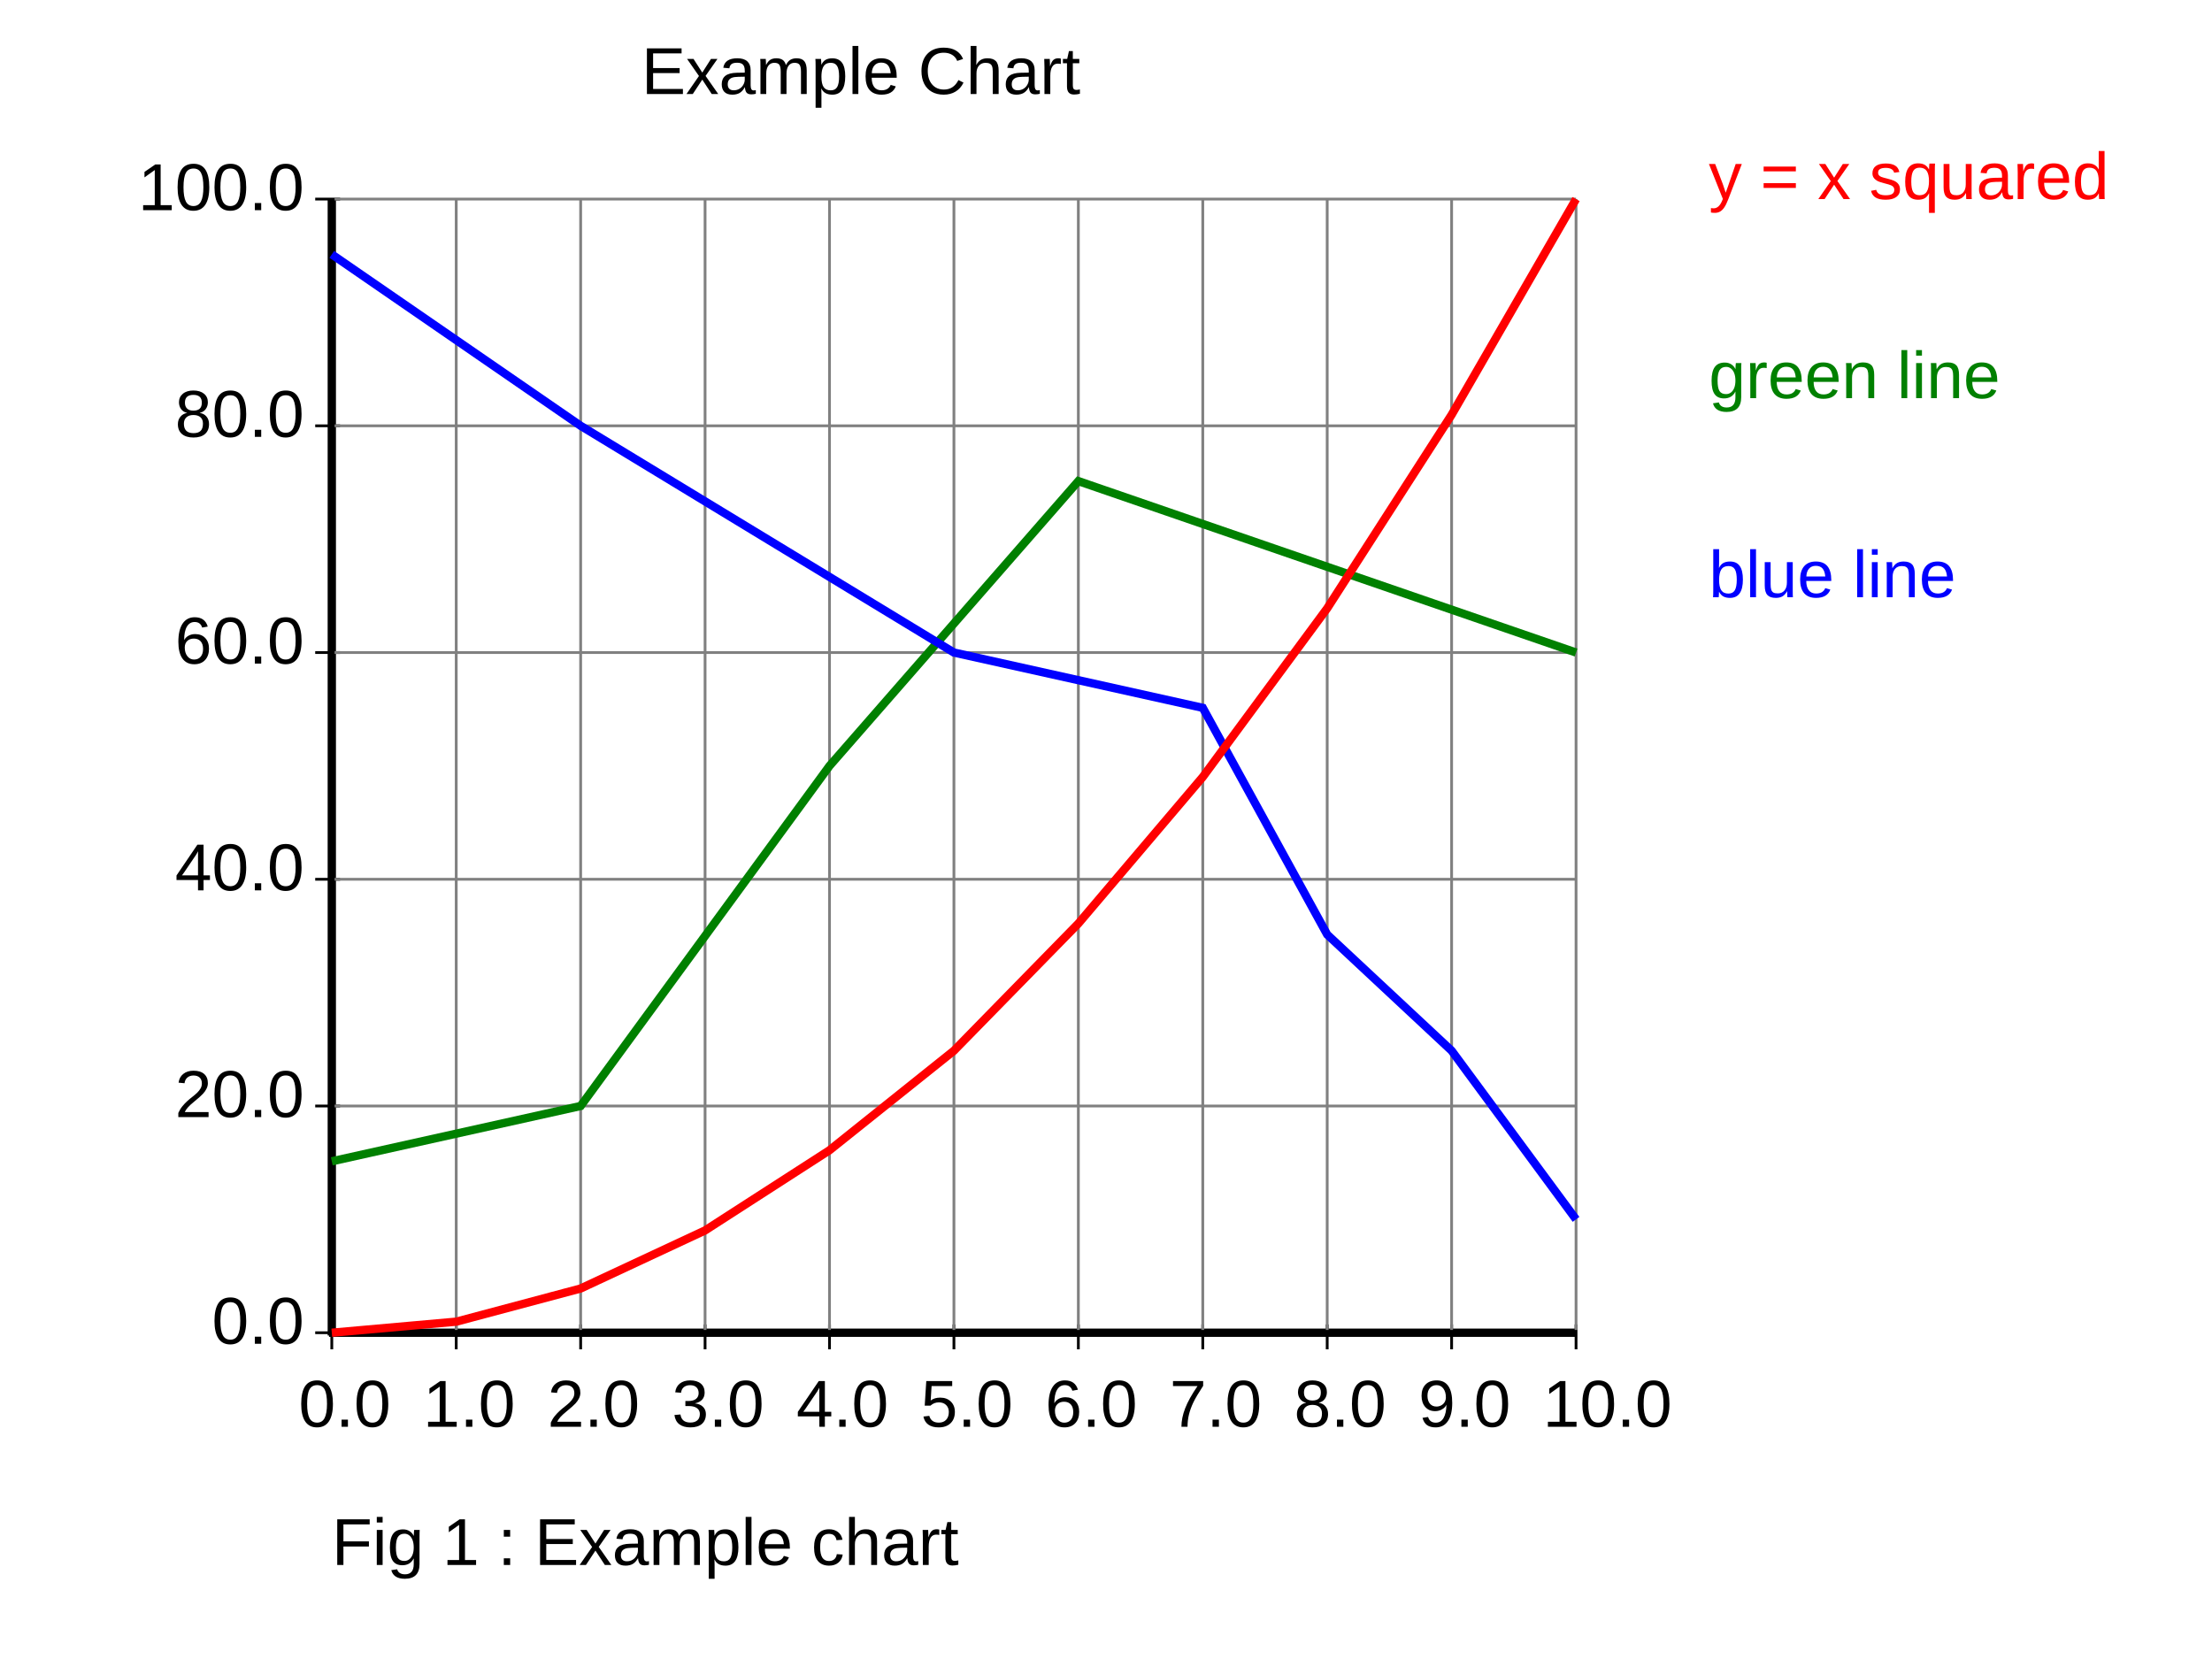
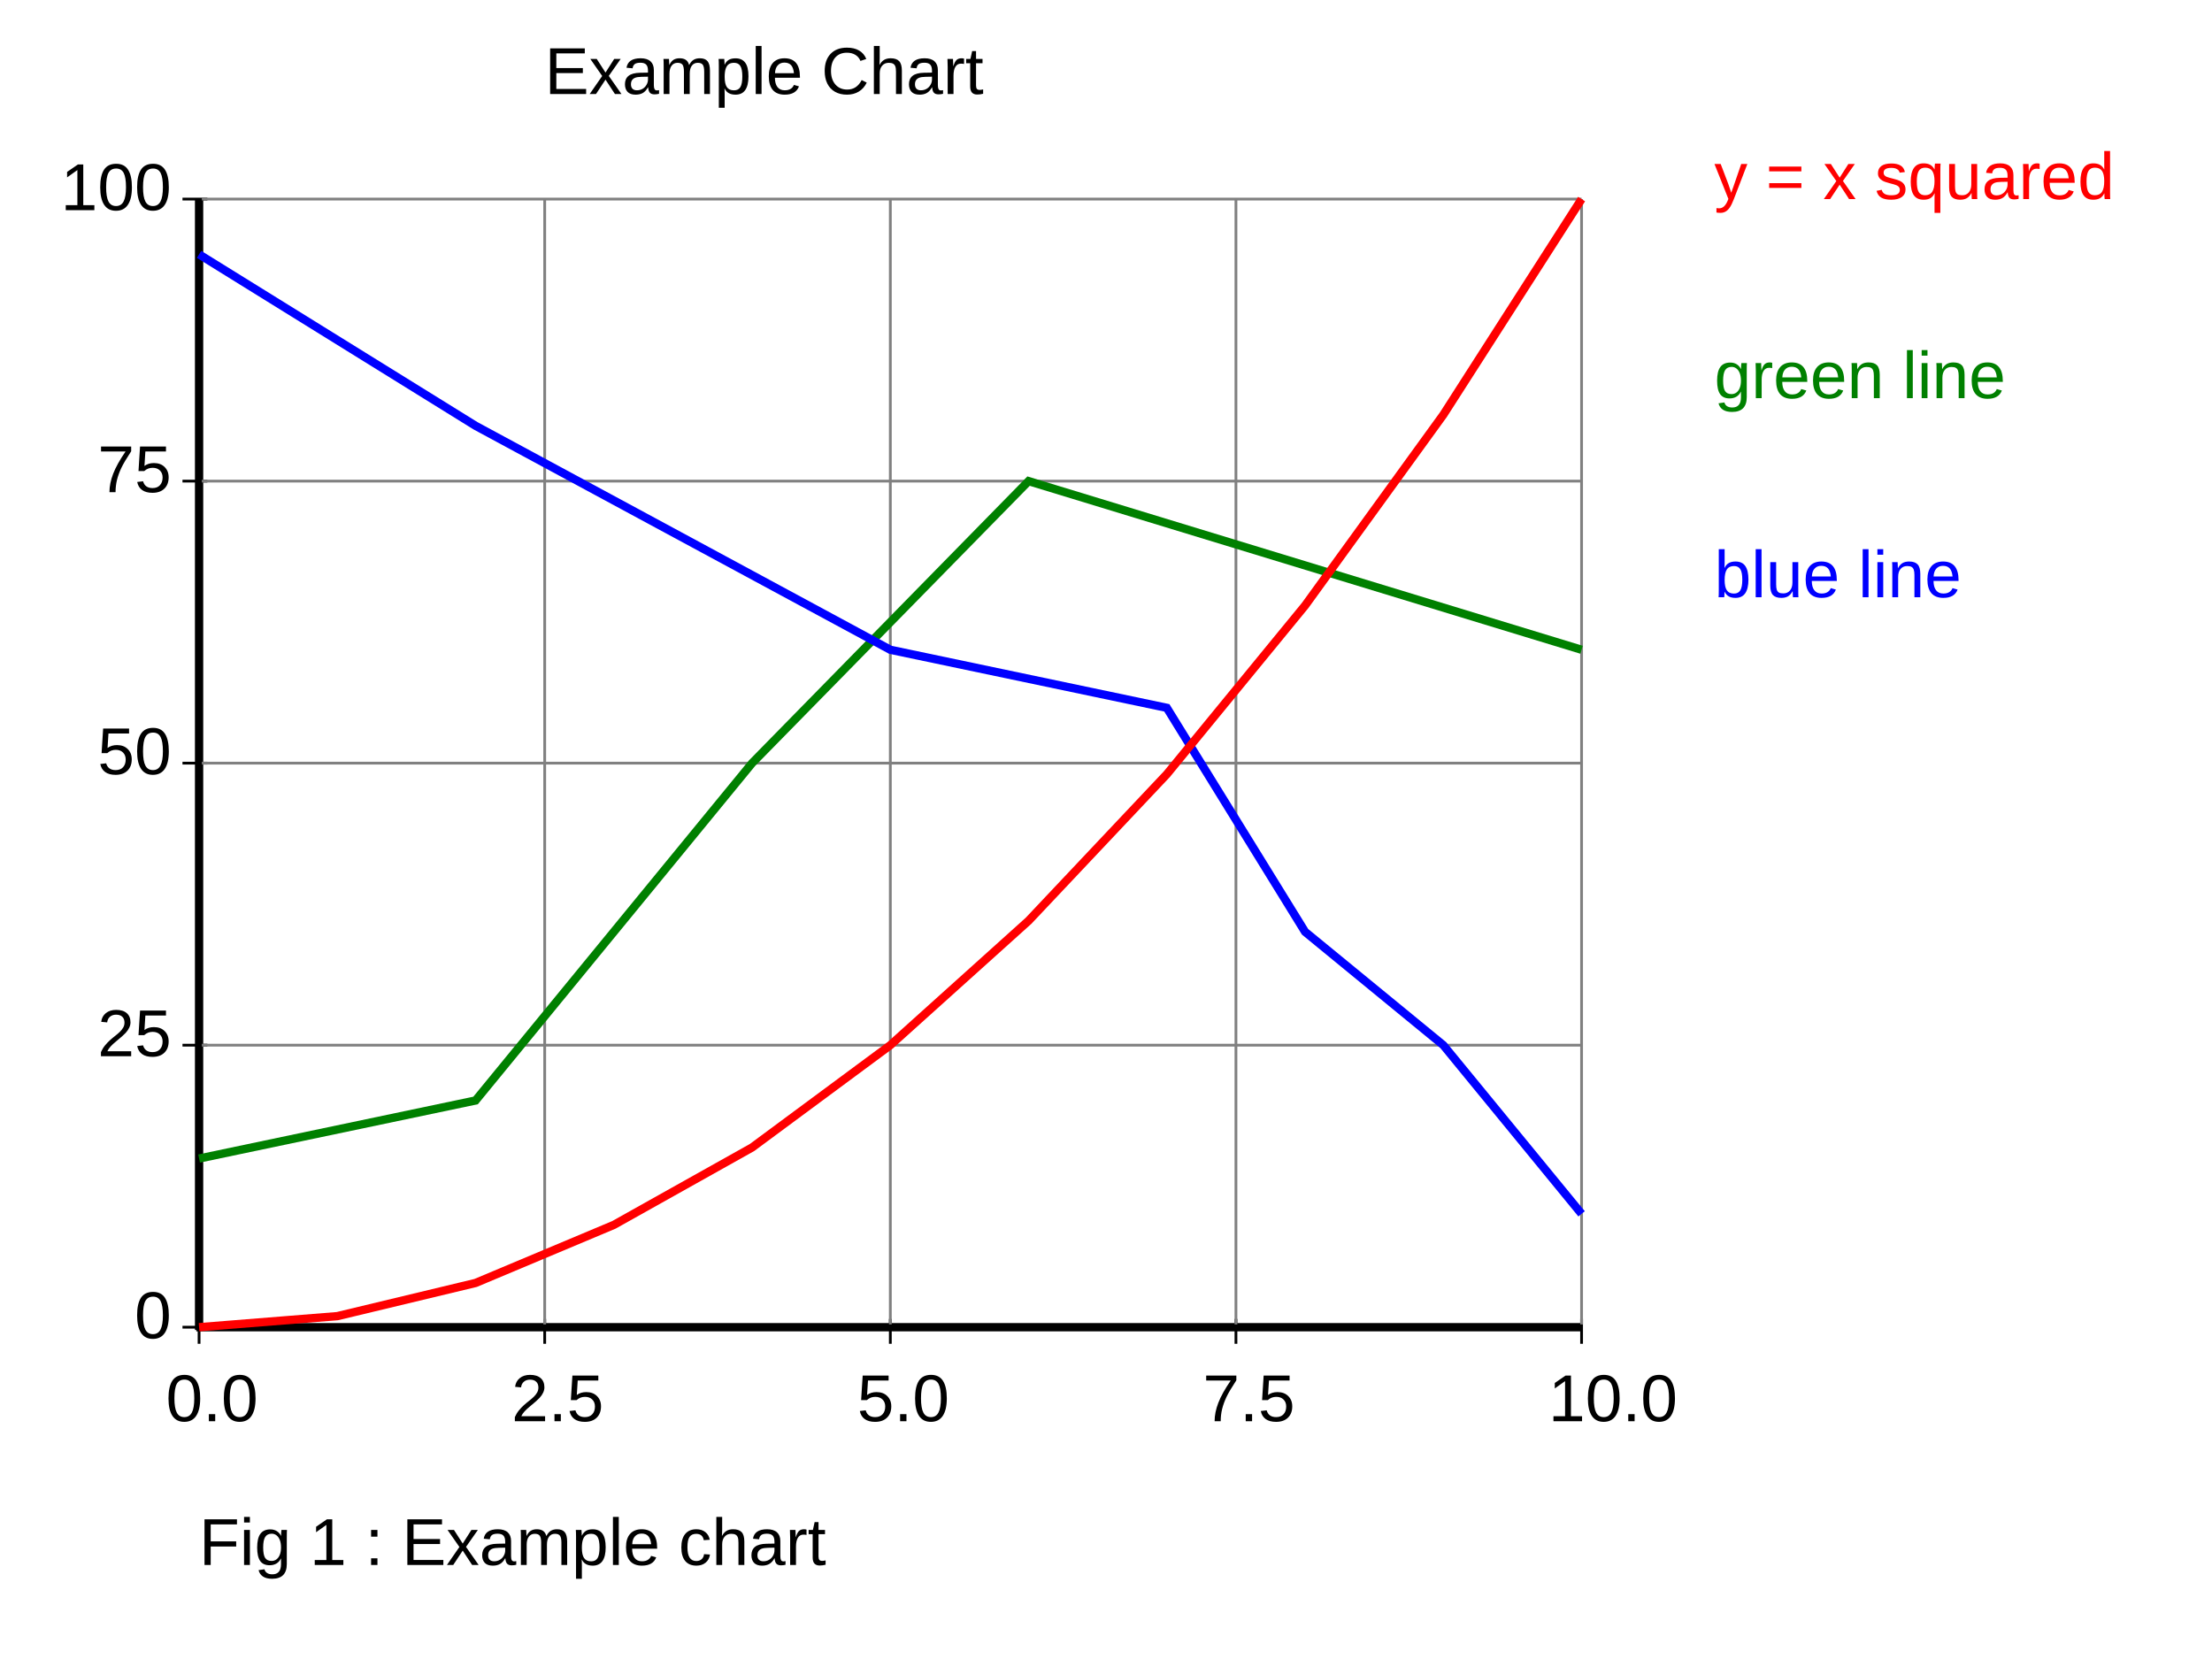
<svg xmlns="http://www.w3.org/2000/svg" width="800" height="600" version="1.1">
  <style>text {
      font-family: Arial, Helvetica, sans-serif;
      font-size: 24px;
      font-weight: Thin;
    }
</style>
  <rect width="800" height="600" x="0" y="0" fill="white" />
-   <rect width="450" height="410" x="120" y="72" fill="white" />
-   <text x="232" y="34" fill="black">Example Chart</text>
-   <line x1="119" y1="482" x2="570" y2="482" style="stroke:black;stroke-width:3" />
-   <line x1="120" y1="479" x2="120" y2="488" style="stroke:black;stroke-width:1" />
-   <line x1="165" y1="479" x2="165" y2="488" style="stroke:black;stroke-width:1" />
-   <line x1="210" y1="479" x2="210" y2="488" style="stroke:black;stroke-width:1" />
-   <line x1="255" y1="479" x2="255" y2="488" style="stroke:black;stroke-width:1" />
-   <line x1="300" y1="479" x2="300" y2="488" style="stroke:black;stroke-width:1" />
-   <line x1="345" y1="479" x2="345" y2="488" style="stroke:black;stroke-width:1" />
-   <line x1="390" y1="479" x2="390" y2="488" style="stroke:black;stroke-width:1" />
-   <line x1="435" y1="479" x2="435" y2="488" style="stroke:black;stroke-width:1" />
-   <line x1="480" y1="479" x2="480" y2="488" style="stroke:black;stroke-width:1" />
-   <line x1="525" y1="479" x2="525" y2="488" style="stroke:black;stroke-width:1" />
-   <line x1="570" y1="479" x2="570" y2="488" style="stroke:black;stroke-width:1" />
-   <line x1="120" y1="72" x2="120" y2="483" style="stroke:black;stroke-width:3" />
-   <line x1="114" y1="72" x2="123" y2="72" style="stroke:black;stroke-width:1" />
-   <line x1="114" y1="154" x2="123" y2="154" style="stroke:black;stroke-width:1" />
-   <line x1="114" y1="236" x2="123" y2="236" style="stroke:black;stroke-width:1" />
-   <line x1="114" y1="318" x2="123" y2="318" style="stroke:black;stroke-width:1" />
-   <line x1="114" y1="400" x2="123" y2="400" style="stroke:black;stroke-width:1" />
-   <line x1="114" y1="482" x2="123" y2="482" style="stroke:black;stroke-width:1" />
-   <line x1="165" y1="72" x2="165" y2="481" style="stroke:grey;stroke-width:1" />
-   <line x1="210" y1="72" x2="210" y2="481" style="stroke:grey;stroke-width:1" />
-   <line x1="255" y1="72" x2="255" y2="481" style="stroke:grey;stroke-width:1" />
-   <line x1="300" y1="72" x2="300" y2="481" style="stroke:grey;stroke-width:1" />
-   <line x1="345" y1="72" x2="345" y2="481" style="stroke:grey;stroke-width:1" />
-   <line x1="390" y1="72" x2="390" y2="481" style="stroke:grey;stroke-width:1" />
-   <line x1="435" y1="72" x2="435" y2="481" style="stroke:grey;stroke-width:1" />
-   <line x1="480" y1="72" x2="480" y2="481" style="stroke:grey;stroke-width:1" />
-   <line x1="525" y1="72" x2="525" y2="481" style="stroke:grey;stroke-width:1" />
-   <line x1="570" y1="72" x2="570" y2="481" style="stroke:grey;stroke-width:1" />
-   <line x1="121" y1="400" x2="570" y2="400" style="stroke:grey;stroke-width:1" />
-   <line x1="121" y1="318" x2="570" y2="318" style="stroke:grey;stroke-width:1" />
-   <line x1="121" y1="236" x2="570" y2="236" style="stroke:grey;stroke-width:1" />
-   <line x1="121" y1="154" x2="570" y2="154" style="stroke:grey;stroke-width:1" />
-   <line x1="121" y1="72" x2="570" y2="72" style="stroke:grey;stroke-width:1" />
-   <text x="108" y="516" fill="black">0.0</text>
-   <text x="153" y="516" fill="black">1.0</text>
-   <text x="198" y="516" fill="black">2.0</text>
-   <text x="243" y="516" fill="black">3.0</text>
-   <text x="288" y="516" fill="black">4.0</text>
-   <text x="333" y="516" fill="black">5.0</text>
-   <text x="378" y="516" fill="black">6.0</text>
-   <text x="423" y="516" fill="black">7.0</text>
-   <text x="468" y="516" fill="black">8.0</text>
-   <text x="513" y="516" fill="black">9.0</text>
-   <text x="558" y="516" fill="black">10.0</text>
-   <text x="120" y="566" fill="black">Fig 1 : Example chart</text>
-   <text x="110" y="76" fill="black" text-anchor="end">100.0</text>
-   <text x="110" y="158" fill="black" text-anchor="end">80.0</text>
-   <text x="110" y="240" fill="black" text-anchor="end">60.0</text>
-   <text x="110" y="322" fill="black" text-anchor="end">40.0</text>
-   <text x="110" y="404" fill="black" text-anchor="end">20.0</text>
-   <text x="110" y="486" fill="black" text-anchor="end">0.0</text>
-   <polyline style="fill:none;stroke:green;stroke-width:3" points="120,420 210,400 300,277 390,174 570,236" />
-   <polyline style="fill:none;stroke:blue;stroke-width:3" points="120,92 210,154 345,236 435,256 480,338 525,380 570,441" />
-   <polyline style="fill:none;stroke:red;stroke-width:3" points="120,482 165,478 210,466 255,445 300,416 345,380 390,334 435,281 480,220 525,150 570,72" />
-   <text x="618" y="72" fill="red" font-weight="Thin">y = x squared</text>
-   <text x="618" y="144" fill="green" font-weight="Thin">green line</text>
-   <text x="618" y="216" fill="blue" font-weight="Thin">blue line</text>
+   <rect width="500" height="408" x="72" y="72" fill="white" />
+   <text x="197" y="34" fill="black">Example Chart</text>
+   <line x1="71" y1="480" x2="572" y2="480" style="stroke:black;stroke-width:3" />
+   <line x1="72" y1="477" x2="72" y2="486" style="stroke:black;stroke-width:1" />
+   <line x1="197" y1="477" x2="197" y2="486" style="stroke:black;stroke-width:1" />
+   <line x1="322" y1="477" x2="322" y2="486" style="stroke:black;stroke-width:1" />
+   <line x1="447" y1="477" x2="447" y2="486" style="stroke:black;stroke-width:1" />
+   <line x1="572" y1="477" x2="572" y2="486" style="stroke:black;stroke-width:1" />
+   <line x1="72" y1="72" x2="72" y2="481" style="stroke:black;stroke-width:3" />
+   <line x1="66" y1="72" x2="75" y2="72" style="stroke:black;stroke-width:1" />
+   <line x1="66" y1="174" x2="75" y2="174" style="stroke:black;stroke-width:1" />
+   <line x1="66" y1="276" x2="75" y2="276" style="stroke:black;stroke-width:1" />
+   <line x1="66" y1="378" x2="75" y2="378" style="stroke:black;stroke-width:1" />
+   <line x1="66" y1="480" x2="75" y2="480" style="stroke:black;stroke-width:1" />
+   <line x1="197" y1="72" x2="197" y2="479" style="stroke:grey;stroke-width:1" />
+   <line x1="322" y1="72" x2="322" y2="479" style="stroke:grey;stroke-width:1" />
+   <line x1="447" y1="72" x2="447" y2="479" style="stroke:grey;stroke-width:1" />
+   <line x1="572" y1="72" x2="572" y2="479" style="stroke:grey;stroke-width:1" />
+   <line x1="73" y1="378" x2="572" y2="378" style="stroke:grey;stroke-width:1" />
+   <line x1="73" y1="276" x2="572" y2="276" style="stroke:grey;stroke-width:1" />
+   <line x1="73" y1="174" x2="572" y2="174" style="stroke:grey;stroke-width:1" />
+   <line x1="73" y1="72" x2="572" y2="72" style="stroke:grey;stroke-width:1" />
+   <text x="60" y="514" fill="black">0.0</text>
+   <text x="185" y="514" fill="black">2.5</text>
+   <text x="310" y="514" fill="black">5.0</text>
+   <text x="435" y="514" fill="black">7.5</text>
+   <text x="560" y="514" fill="black">10.0</text>
+   <text x="72" y="566" fill="black">Fig 1 : Example chart</text>
+   <text x="62" y="76" fill="black" text-anchor="end">100</text>
+   <text x="62" y="178" fill="black" text-anchor="end">75</text>
+   <text x="62" y="280" fill="black" text-anchor="end">50</text>
+   <text x="62" y="382" fill="black" text-anchor="end">25</text>
+   <text x="62" y="484" fill="black" text-anchor="end">0</text>
+   <polyline style="fill:none;stroke:green;stroke-width:3" points="72,419 172,398 272,276 372,174 572,235" />
+   <polyline style="fill:none;stroke:blue;stroke-width:3" points="72,92 172,154 322,235 422,256 472,337 522,378 572,439" />
+   <polyline style="fill:none;stroke:red;stroke-width:3" points="72,480 122,476 172,464 222,443 272,415 322,378 372,333 422,280 472,219 522,150 572,72" />
+   <text x="620" y="72" fill="red" font-weight="Thin">y = x squared</text>
+   <text x="620" y="144" fill="green" font-weight="Thin">green line</text>
+   <text x="620" y="216" fill="blue" font-weight="Thin">blue line</text>
</svg>
